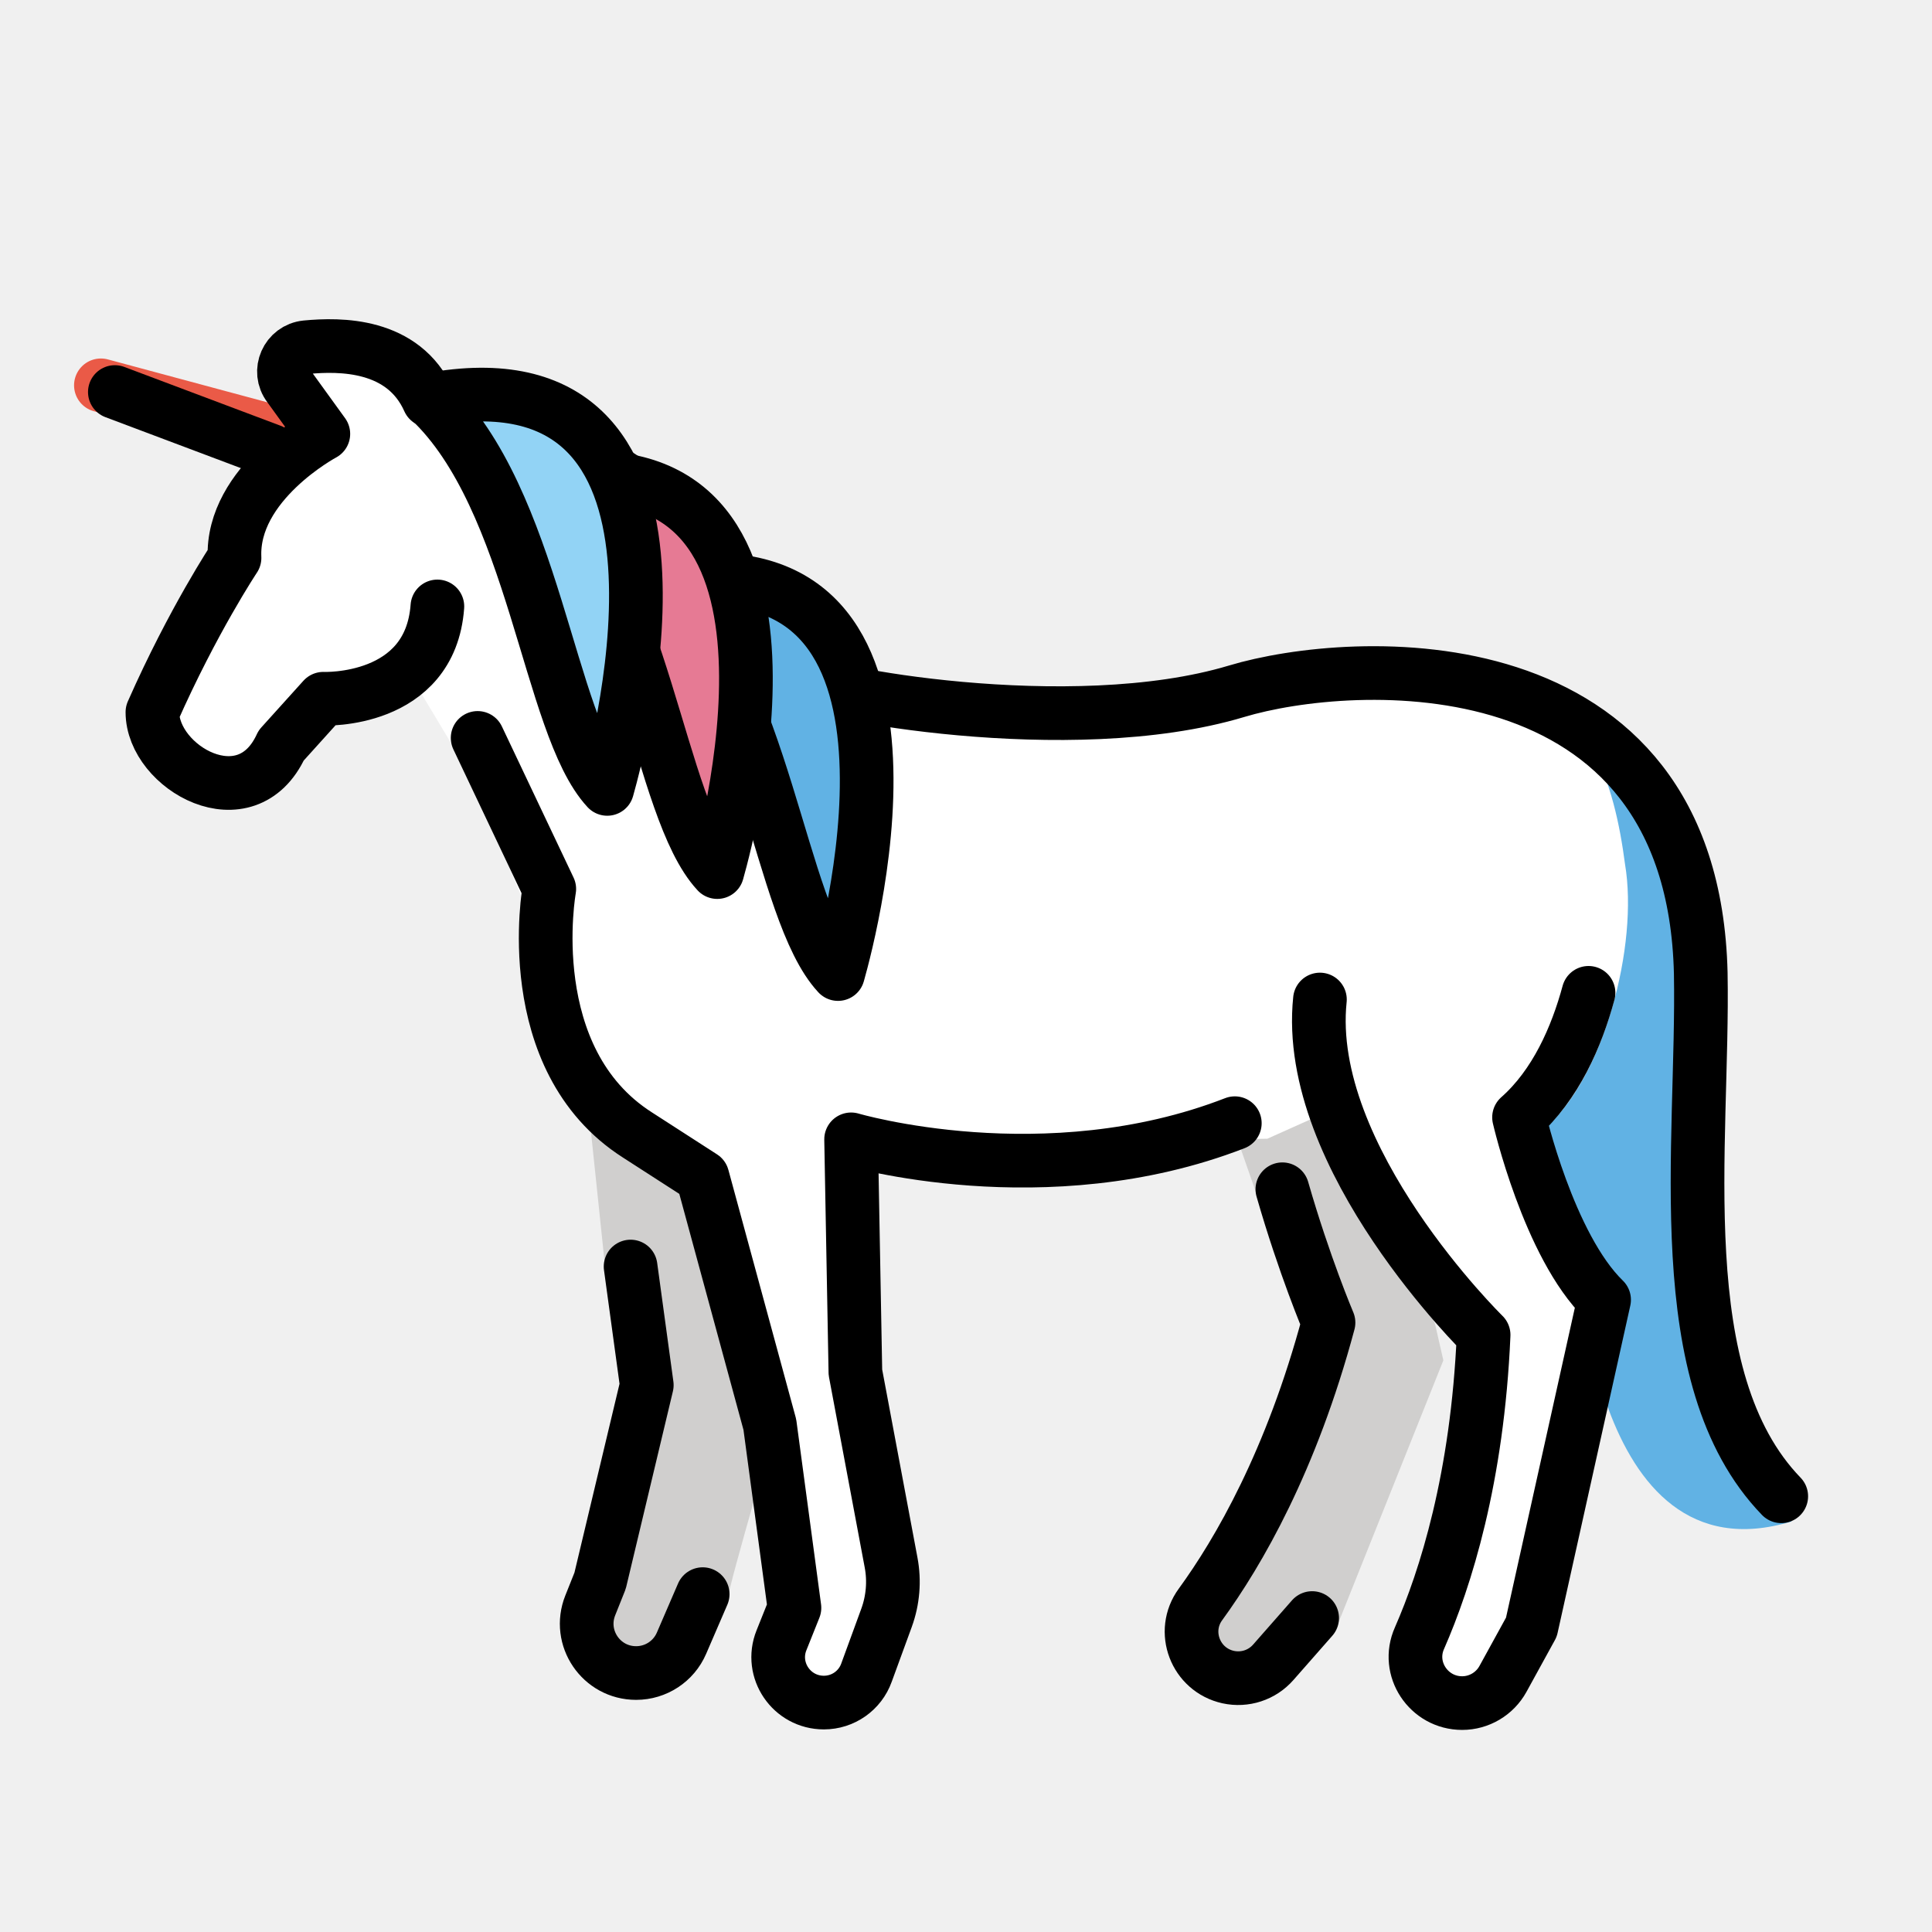
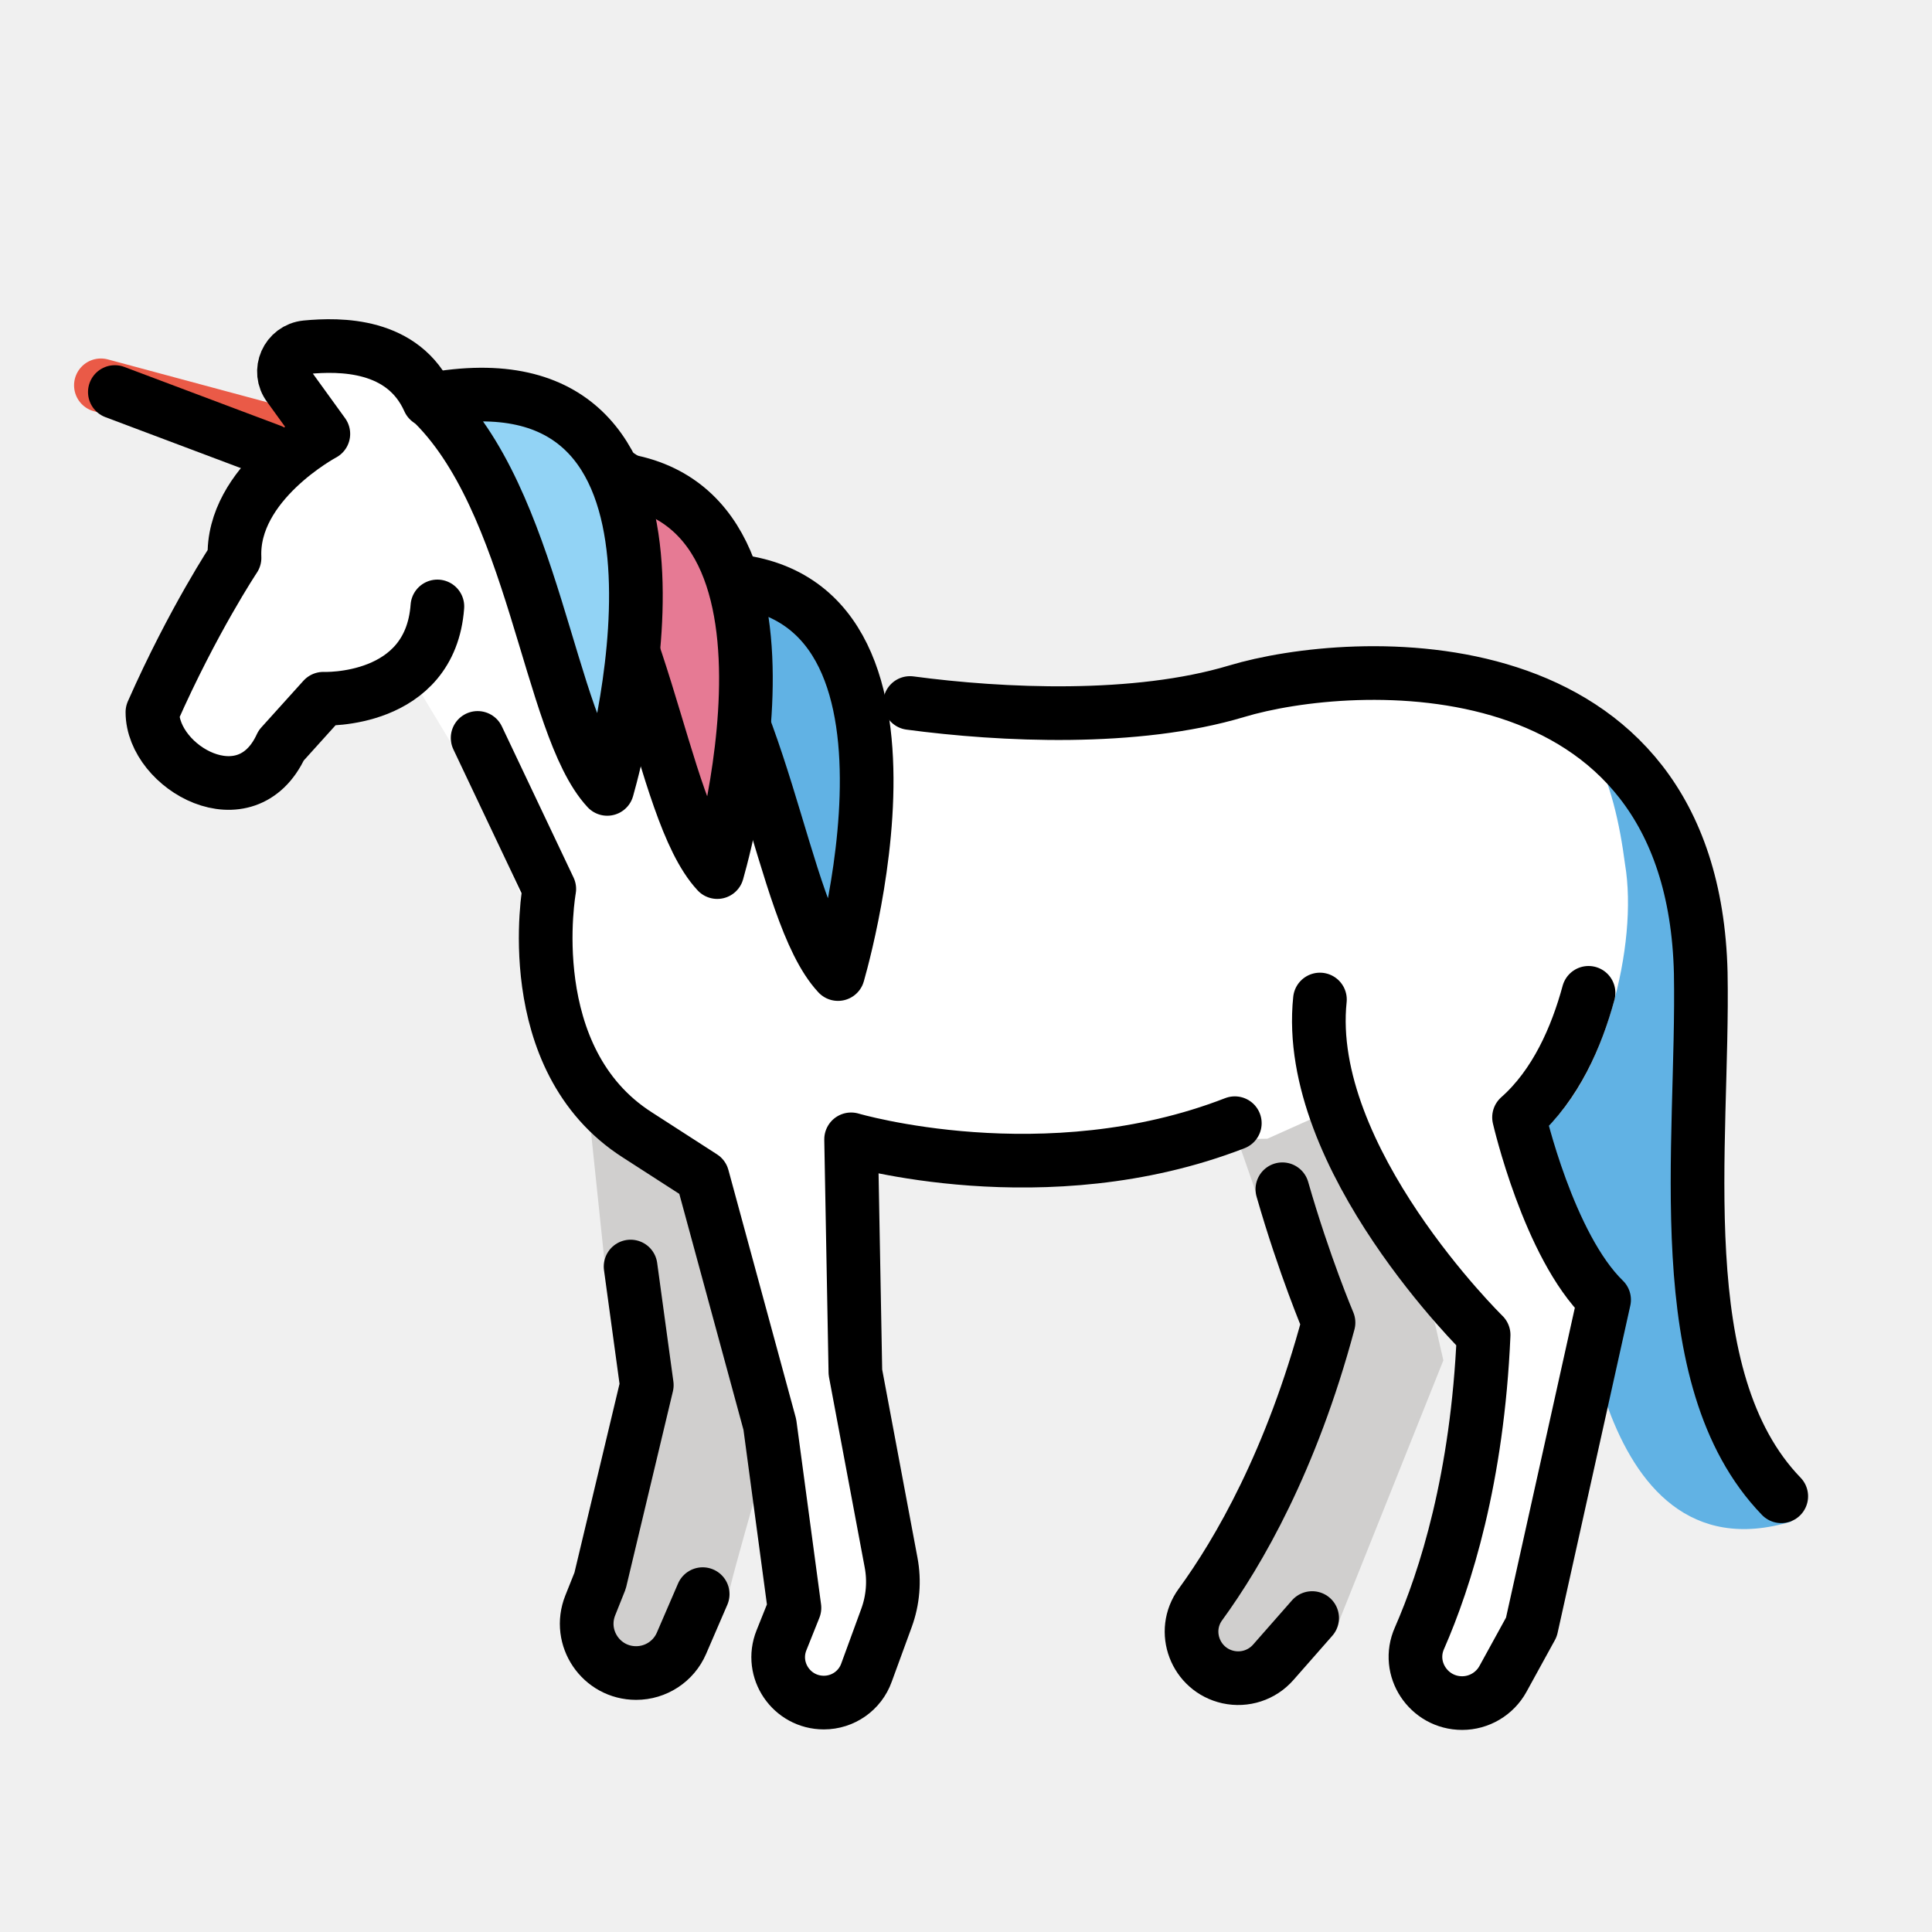
<svg xmlns="http://www.w3.org/2000/svg" id="emoji" version="1.1" viewBox="0 0 72 72">
-   <path d="m10.6 16.2-6.84-1.84" fill="#ea5a47" stop-color="#000000" stroke="#ea5a47" stroke-linecap="round" stroke-linejoin="round" stroke-miterlimit="10" stroke-width="2" style="font-variation-settings:normal" />
-   <path d="m46.2 42.7 2.3 6.59-2.4 7.82-2.15 3.42 0.56 1.82 2.34 0.086 2.9-1.64 4.04-10.1-0.307-1.34s-2.3-6.36-3.48-8.24z" fill="#d0cfce" />
-   <path d="m57.6 26.2v6.05l-1.03 9.44 2.24 4.91s0.371 12.4 7.96 10.1l-1.34-1.88-2.03-6.06s-0.143-9.43-0.136-9.83-0.613-6.67-0.613-6.67l-2.14-4.54z" fill="#61b2e4" />
-   <path d="m10.8 13.3c1.14 3.39-2.04 5.96-2.92 8.97-1.8 1.99-3.11 6.56 0.891 6.77 1.97-1.9 6.47-4.12 6.68-3.61l1.4 2.33s3.63 7.18 3.7 9.39c0.352 3.89 4.68 5.14 6.03 8.3 1.23 4.5 2.58 9.05 2.78 13.8-2.17 2.59 2.51 6.05 3.27 2.1 1.16-3.66-0.728-7.36-0.678-11.1 0.259-2.27-0.768-6.39 0.777-7.6l14.5-0.213 2.32-1.04s3.79 4.72 5.32 7.84c0.856 3.56-0.501 7.13-1.59 10.5-1.16 2.59 2.06 4.69 3.23 1.7 1.42-4.31 2.71-8.78 2.91-13.4-0.753-2.52-3.18-3.23-1.85-5.98 2.2-1.9 3.5-6.83 2.99-9.85-0.385-2.95-1.36-6.47-4.9-6.78-6.02-1.57-11.9 1.84-18 0.885-3.12-0.157-7.03 0.3-9.1-2.58-2.37-3.53-5.57-6.67-9.71-7.97-2.63-0.688-4.81-3.35-7.69-2.6z" fill="#fff" />
-   <path d="m21.9 41 0.65 6.21 1.51 3.04-1.13 6.47-1.02 3.9 1.08 1.57 2.26-0.618s1.88-1.64 1.88-2.02 2-7.19 2-7.19l-1.94-6.9-1.67-2.66-3.61-1.81z" fill="#d0cfce" />
-   <g id="line" fill="none" stroke="#000" stroke-linecap="round" stroke-linejoin="round" stroke-miterlimit="10" stroke-width="2">
-     <path d="m16.3 22.6c-0.264 3.61-4.25 3.44-4.25 3.44l-1.57 1.74c-1.3 2.83-4.8 0.826-4.8-1.24 1.51-3.42 3.06-5.75 3.06-5.75-0.125-2.79 3.31-4.62 3.31-4.62l-1.28-1.77c-0.436-0.568-0.072-1.39 0.642-1.46 1.25-0.119 3.62-0.146 4.57 1.98 0 0 8.86 0.933 14 10.4 0.238 0.444 9.88 2.31 16.1 0.442 4.28-1.29 17-2.06 17.3 10.5 0.117 6.41-1.25 15.1 3 19.5" />
-     <path d="m59.2 37c-0.442 1.63-1.22 3.43-2.59 4.64 0 0 1.1 4.79 3.17 6.8l-2.71 12.2-1.06 1.93c-0.306 0.554-0.888 0.899-1.52 0.899-1.25 0-2.1-1.28-1.59-2.42 0.968-2.21 2.16-5.96 2.39-11.3 0 0-6.72-6.58-6.1-12.5" />
-     <path d="m17.8 27.5 2.67 5.63s-1.15 6.34 3.29 9.17l2.42 1.56 2.51 9.23 0.917 6.83-0.484 1.21c-0.445 1.11 0.376 2.32 1.58 2.32 0.713 0 1.35-0.445 1.59-1.12l0.746-2.04c0.24-0.658 0.299-1.37 0.169-2.06l-1.33-7.09-0.16-8.68s7.24 2.14 14.3-0.602" />
-     <path d="m23.5 47.2 0.604 4.42-1.74 7.29-0.367 0.919c-0.482 1.21 0.407 2.52 1.71 2.52 0.734 0 1.4-0.436 1.69-1.11l0.79-1.83" />
-     <path d="m48.9 60.3-1.45 1.65c-0.418 0.476-1.06 0.686-1.68 0.55-1.22-0.27-1.77-1.7-1.03-2.71 1.42-1.95 3.39-5.35 4.77-10.5 0 0-0.905-2.13-1.72-4.97" />
-   </g>
-   <g stroke="#000" stroke-linecap="round" stroke-linejoin="round" stroke-miterlimit="10" stroke-width="2">
-     <path d="m10.1 16.8-5.82-2.19" fill="#ea5a47" stop-color="#000000" style="font-variation-settings:normal" />
-     <path d="m24.6 21.8c11-2.05 7.14 12.7 6.63 14.5-2.2-2.37-2.69-10.8-6.63-14.5z" fill="#61b2e4" stop-color="#000000" style="font-variation-settings:normal" />
-     <path d="m20.1 18c11-2.05 7.14 12.7 6.63 14.5-2.2-2.37-2.69-10.8-6.63-14.5z" fill="#e67a94" stop-color="#000000" style="font-variation-settings:normal" />
-     <path d="m16 14.9c11-2.05 7.14 12.7 6.63 14.5-2.2-2.37-2.69-10.8-6.63-14.5z" fill="#92d3f5" stop-color="#000000" style="font-variation-settings:normal" />
+   <defs id="defs1021" />
+   <path d="m10.6 16.2-6.84-1.84" fill="#ea5a47" stop-color="#000000" stroke="#ea5a47" stroke-linecap="round" stroke-linejoin="round" stroke-miterlimit="10" stroke-width="2" style="font-variation-settings:normal" id="path987" />
+   <path d="m46.2 42.7 2.3 6.59-2.4 7.82-2.15 3.42 0.56 1.82 2.34 0.086 2.9-1.64 4.04-10.1-0.307-1.34s-2.3-6.36-3.48-8.24z" fill="#d0cfce" id="path989" />
+   <path d="m57.6 26.2v6.05l-1.03 9.44 2.24 4.91s0.371 12.4 7.96 10.1l-1.34-1.88-2.03-6.06s-0.143-9.43-0.136-9.83-0.613-6.67-0.613-6.67l-2.14-4.54z" fill="#61b2e4" id="path991" />
+   <path d="m10.8 13.3c1.14 3.39-2.04 5.96-2.92 8.97-1.8 1.99-3.11 6.56 0.891 6.77 1.97-1.9 6.47-4.12 6.68-3.61l1.4 2.33s3.63 7.18 3.7 9.39c0.352 3.89 4.68 5.14 6.03 8.3 1.23 4.5 2.58 9.05 2.78 13.8-2.17 2.59 2.51 6.05 3.27 2.1 1.16-3.66-0.728-7.36-0.678-11.1 0.259-2.27-0.768-6.39 0.777-7.6l14.5-0.213 2.32-1.04s3.79 4.72 5.32 7.84c0.856 3.56-0.501 7.13-1.59 10.5-1.16 2.59 2.06 4.69 3.23 1.7 1.42-4.31 2.71-8.78 2.91-13.4-0.753-2.52-3.18-3.23-1.85-5.98 2.2-1.9 3.5-6.83 2.99-9.85-0.385-2.95-1.36-6.47-4.9-6.78-6.02-1.57-11.9 1.84-18 0.885-3.12-0.157-7.03 0.3-9.1-2.58-2.37-3.53-5.57-6.67-9.71-7.97-2.63-0.688-4.81-3.35-7.69-2.6z" fill="#fff" id="path993" />
+   <path d="m21.9 41 0.65 6.21 1.51 3.04-1.13 6.47-1.02 3.9 1.08 1.57 2.26-0.618s1.88-1.64 1.88-2.02 2-7.19 2-7.19l-1.94-6.9-1.67-2.66-3.61-1.81z" fill="#d0cfce" id="path995" />
+   <path d="m 16.3,22.6 c -0.264,3.61 -4.25,3.44 -4.25,3.44 l -1.57,1.74 C 9.18,30.61 5.68,28.606 5.68,26.54 7.19,23.12 8.74,20.79 8.74,20.79 8.615,18 12.05,16.17 12.05,16.17 L 10.77,14.4 c -0.436,-0.568 -0.072,-1.39 0.642,-1.46 1.25,-0.119 3.62,-0.146 4.57,1.98 0,0 8.86,0.933 14,10.4 m 3.931,0.879 c 3.427,0.458 8.42,0.689 12.169,-0.437 4.28,-1.29 17,-2.06 17.3,10.5 0.117,6.41 -1.25,15.1 3,19.5" id="path997" style="fill:none;stroke:#000000;stroke-width:2;stroke-linecap:round;stroke-linejoin:round;stroke-miterlimit:10" />
+   <path d="m 59.2,37 c -0.442,1.63 -1.22,3.43 -2.59,4.64 0,0 1.1,4.79 3.17,6.8 l -2.71,12.2 -1.06,1.93 c -0.306,0.554 -0.888,0.899 -1.52,0.899 -1.25,0 -2.1,-1.28 -1.59,-2.42 0.968,-2.21 2.16,-5.96 2.39,-11.3 0,0 -6.72,-6.58 -6.1,-12.5" id="path999" style="fill:none;stroke:#000000;stroke-width:2;stroke-linecap:round;stroke-linejoin:round;stroke-miterlimit:10" />
+   <path d="m 17.8,27.5 2.67,5.63 c 0,0 -1.15,6.34 3.29,9.17 l 2.42,1.56 2.51,9.23 0.917,6.83 -0.484,1.21 c -0.445,1.11 0.376,2.32 1.58,2.32 0.713,0 1.35,-0.445 1.59,-1.12 l 0.746,-2.04 c 0.24,-0.658 0.299,-1.37 0.169,-2.06 l -1.33,-7.09 -0.16,-8.68 c 0,0 7.24,2.14 14.3,-0.602" id="path1001" style="fill:none;stroke:#000000;stroke-width:2;stroke-linecap:round;stroke-linejoin:round;stroke-miterlimit:10" />
+   <path d="m 23.5,47.2 0.604,4.42 -1.74,7.29 -0.367,0.919 c -0.482,1.21 0.407,2.52 1.71,2.52 0.734,0 1.4,-0.436 1.69,-1.11 l 0.79,-1.83" id="path1003" style="fill:none;stroke:#000000;stroke-width:2;stroke-linecap:round;stroke-linejoin:round;stroke-miterlimit:10" />
+   <path d="m 48.9,60.3 -1.45,1.65 c -0.418,0.476 -1.06,0.686 -1.68,0.55 -1.22,-0.27 -1.77,-1.7 -1.03,-2.71 1.42,-1.95 3.39,-5.35 4.77,-10.5 0,0 -0.905,-2.13 -1.72,-4.97" id="path1005" style="fill:none;stroke:#000000;stroke-width:2;stroke-linecap:round;stroke-linejoin:round;stroke-miterlimit:10" />
+   <g stroke="#000" stroke-linecap="round" stroke-linejoin="round" stroke-miterlimit="10" stroke-width="2" id="g1016">
+     <path d="m10.1 16.8-5.82-2.19" fill="#ea5a47" stop-color="#000000" style="font-variation-settings:normal" id="path1008" />
+     <path d="m24.6 21.8c11-2.05 7.14 12.7 6.63 14.5-2.2-2.37-2.69-10.8-6.63-14.5z" fill="#61b2e4" stop-color="#000000" style="font-variation-settings:normal" id="path1010" />
+     <path d="m20.1 18c11-2.05 7.14 12.7 6.63 14.5-2.2-2.37-2.69-10.8-6.63-14.5z" fill="#e67a94" stop-color="#000000" style="font-variation-settings:normal" id="path1012" />
+     <path d="m16 14.9c11-2.05 7.14 12.7 6.63 14.5-2.2-2.37-2.69-10.8-6.63-14.5z" fill="#92d3f5" stop-color="#000000" style="font-variation-settings:normal" id="path1014" />
  </g>
</svg>
